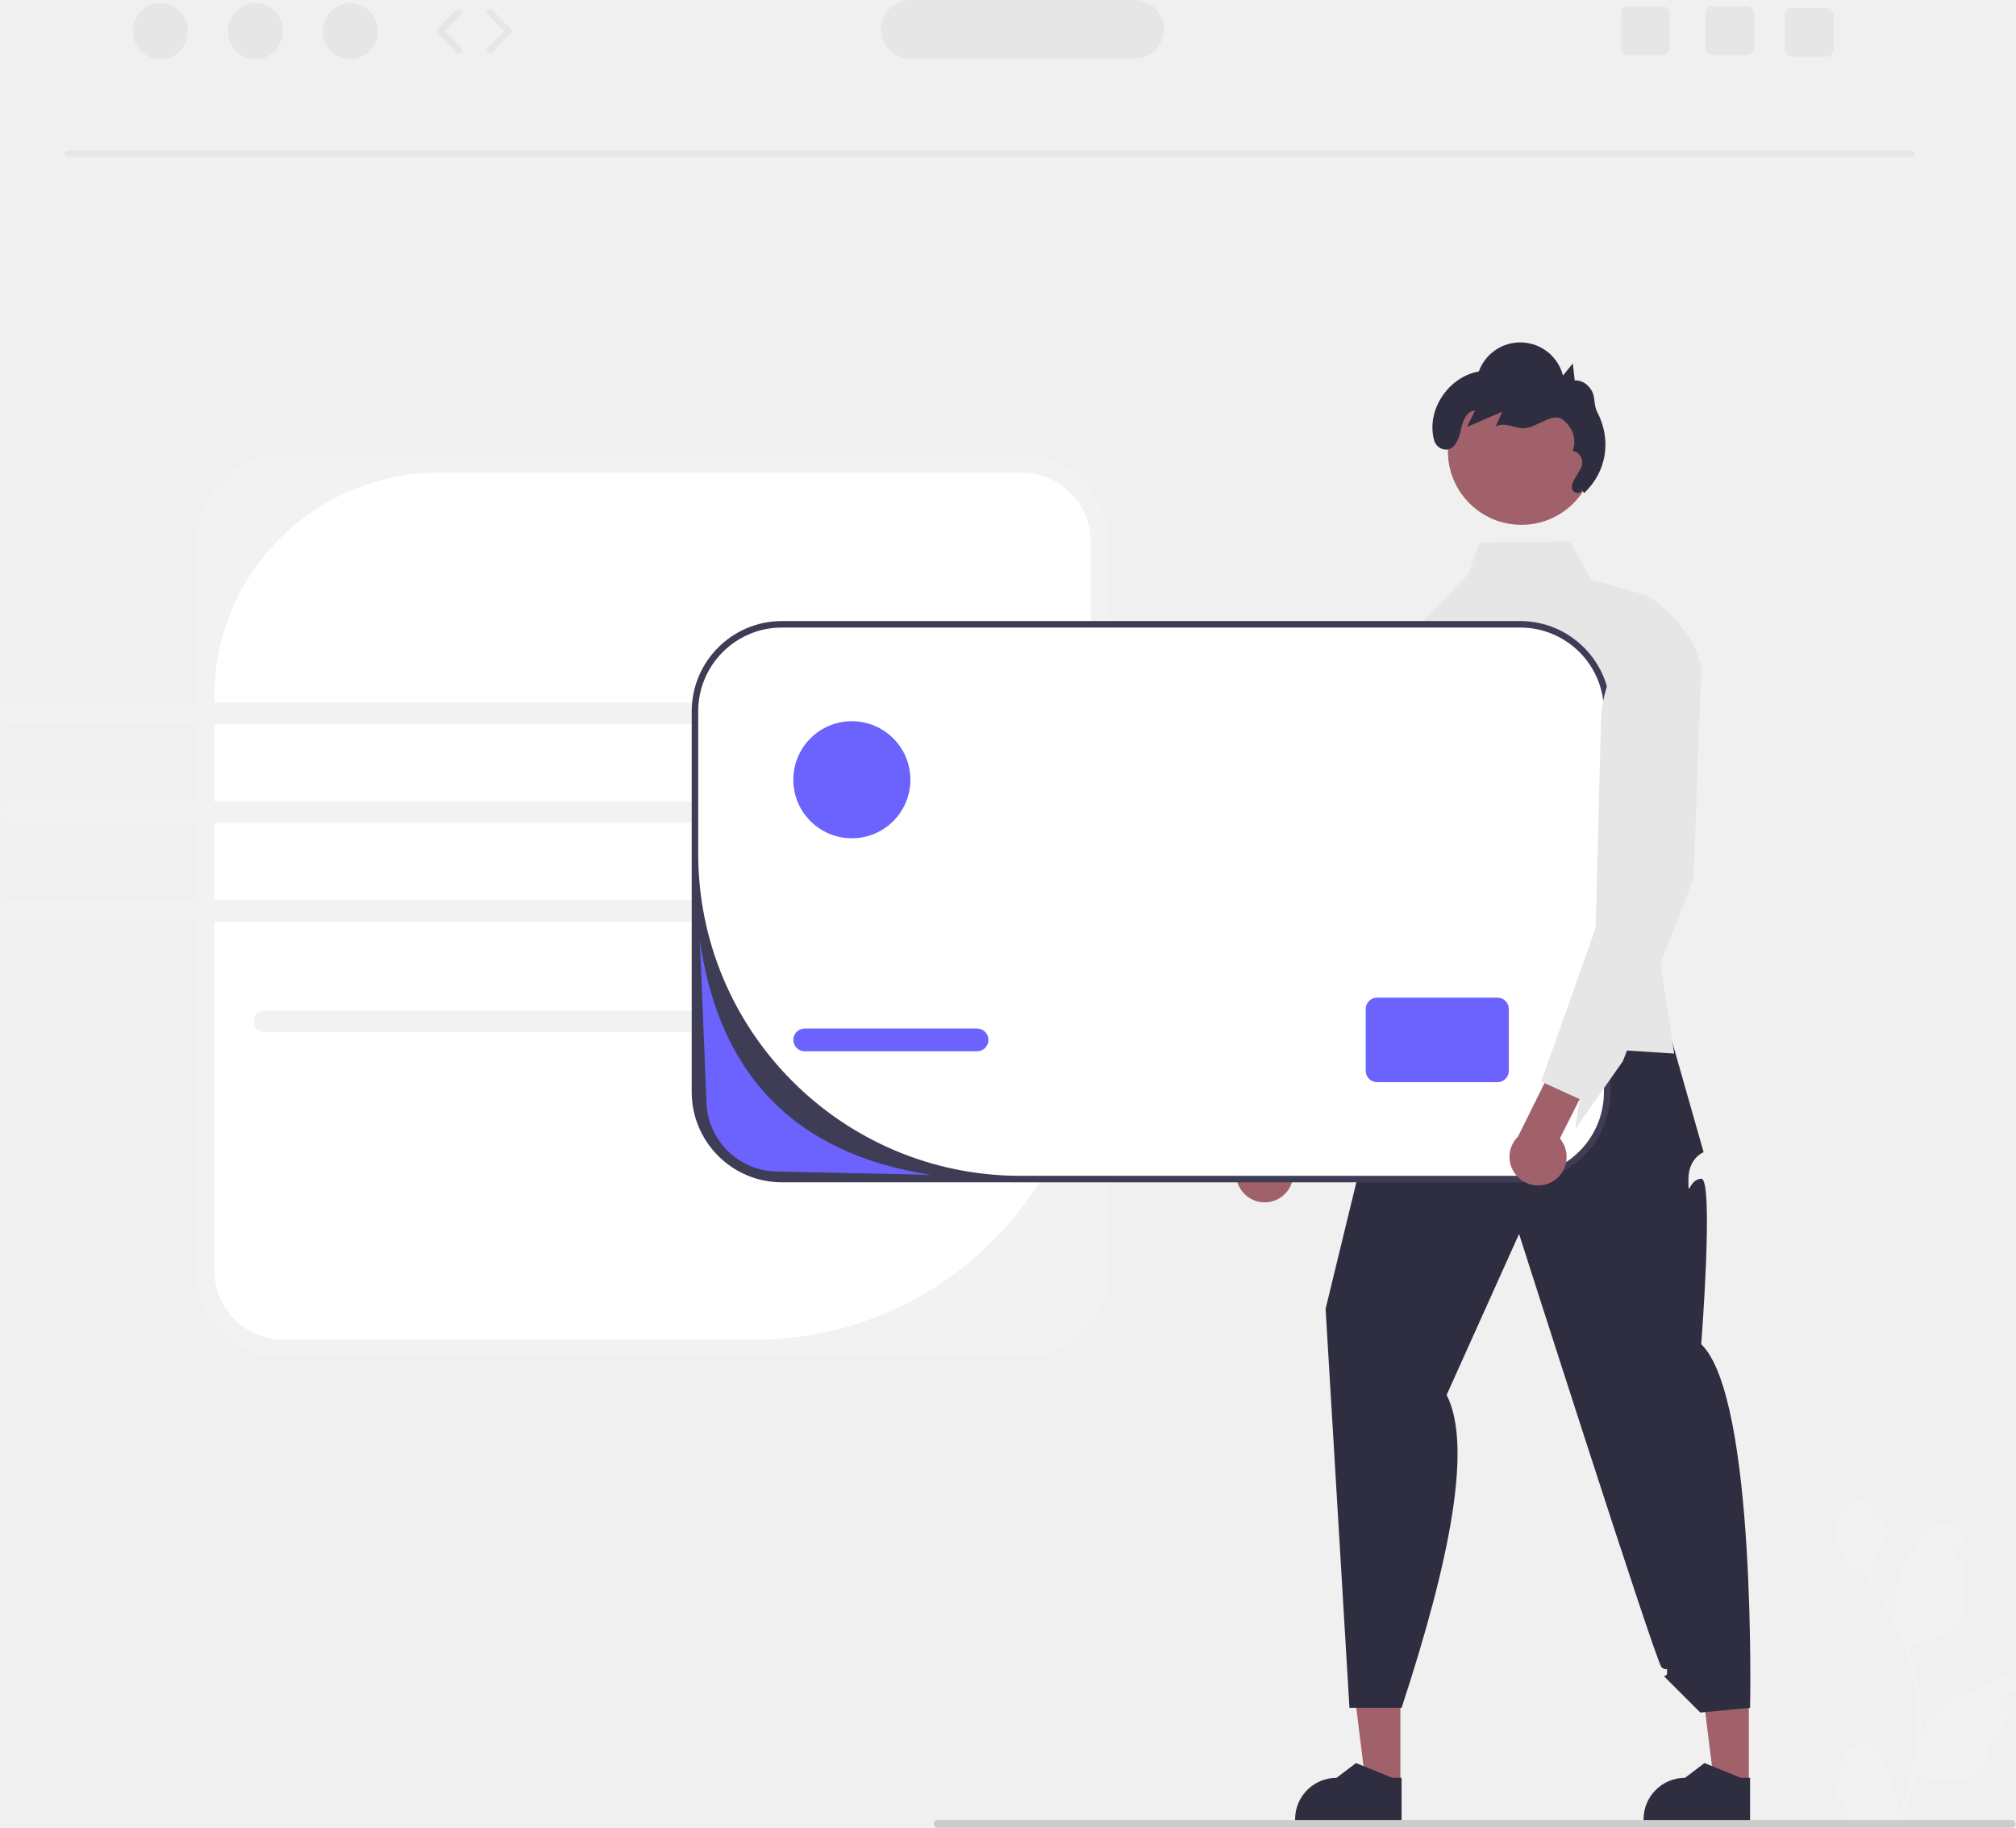
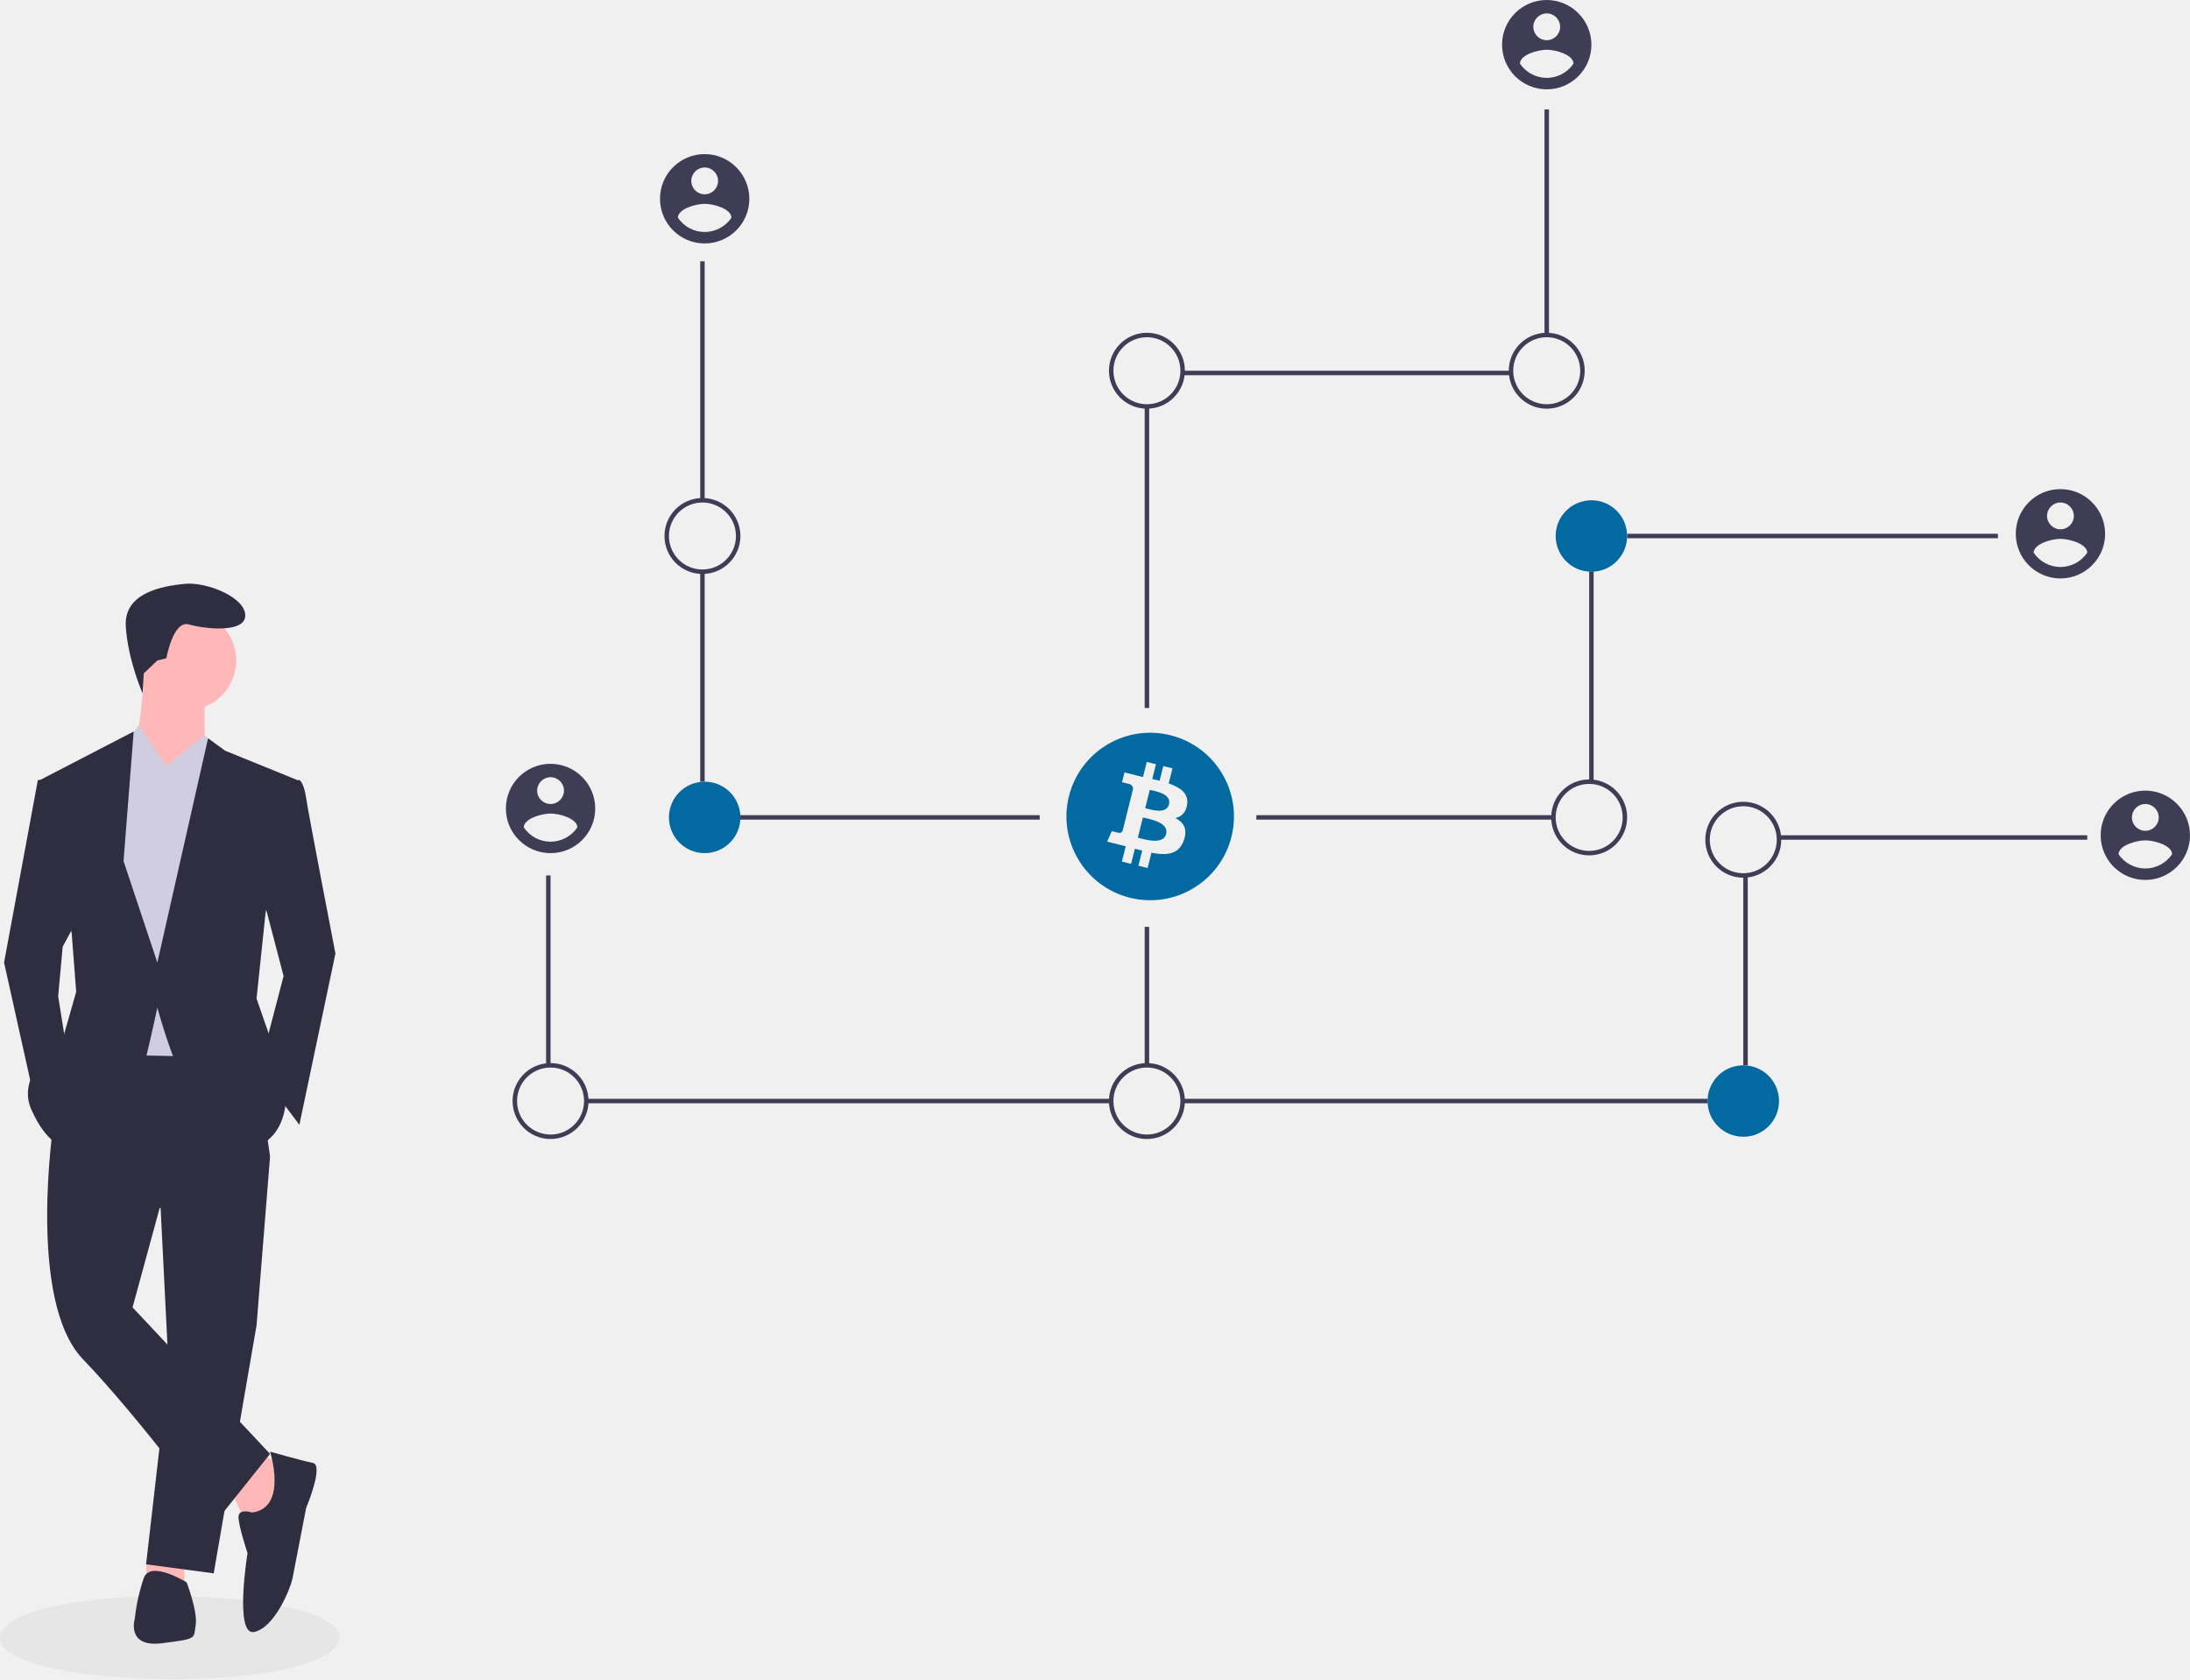
- <svg xmlns="http://www.w3.org/2000/svg" data-name="Layer 1" width="619.868" height="562.031" viewBox="0 0 619.868 562.031">
-   <rect x="60.406" y="139.849" width="280.481" height="277.59" rx="26.744" fill="#f2f2f2" />
-   <path d="M424.884,314.334a68.912,68.912,0,0,0-68.912,68.912v176.435a21.244,21.244,0,0,0,21.244,21.244H522.089A103.364,103.364,0,0,0,625.453,477.56V335.578a21.244,21.244,0,0,0-21.244-21.244Z" transform="translate(-290.0658 -168.9846)" fill="#fff" />
-   <path d="M877.757,217.215H311.026a1,1,0,0,1,0-2H877.757a1,1,0,0,1,0,2Z" transform="translate(-290.0658 -168.9846)" fill="#e6e6e6" />
-   <ellipse cx="49.315" cy="9.565" rx="8.457" ry="8.645" fill="#e6e6e6" />
-   <ellipse cx="78.529" cy="9.565" rx="8.457" ry="8.645" fill="#e6e6e6" />
-   <ellipse cx="107.743" cy="9.565" rx="8.457" ry="8.645" fill="#e6e6e6" />
-   <path d="M431.12,185.382a.997.997,0,0,1-.715-.301l-5.706-5.833a1.0 1,0,0,1,0-1.398l5.706-5.833a1,1,0,1,1,1.43,1.398l-5.022,5.133,5.022,5.134a1,1,0,0,1-.715,1.699Z" transform="translate(-290.0658 -168.9846)" fill="#e6e6e6" />
-   <path d="M440.708,185.382a1,1,0,0,1-.715-1.699l5.021-5.134-5.021-5.133a1,1,0,1,1,1.43-1.398l5.706,5.833a1.0 1,0,0,1,0,1.398l-5.706,5.833A.997.997,0,0,1,440.708,185.382Z" transform="translate(-290.0658 -168.9846)" fill="#e6e6e6" />
-   <path d="M827.218,170.905h-10.61a2.189,2.189,0,0,0-2.19,2.19v10.62a2.189,2.189,0,0,0,2.19,2.19h10.61a2.198,2.198,0,0,0,2.2-2.19v-10.62A2.198,2.198,0,0,0,827.218,170.905Z" transform="translate(-290.0658 -168.9846)" fill="#e6e6e6" />
-   <path d="M801.218,170.905h-10.61a2.189,2.189,0,0,0-2.19,2.19v10.62a2.189,2.189,0,0,0,2.19,2.19h10.61a2.198,2.198,0,0,0,2.2-2.19v-10.62A2.198,2.198,0,0,0,801.218,170.905Z" transform="translate(-290.0658 -168.9846)" fill="#e6e6e6" />
-   <path d="M851.718,171.405h-10.61a2.189,2.189,0,0,0-2.19,2.19v10.62a2.189,2.189,0,0,0,2.19,2.19h10.61a2.198,2.198,0,0,0,2.2-2.19v-10.62A2.198,2.198,0,0,0,851.718,171.405Z" transform="translate(-290.0658 -168.9846)" fill="#e6e6e6" />
-   <path d="M638.943,186.985h-69a9,9,0,0,1,0-18h69a9,9,0,0,1,0,18Z" transform="translate(-290.0658 -168.9846)" fill="#e6e6e6" />
-   <path d="M525.334,486.384H371.341a3.321,3.321,0,1,1,0-6.642H525.334a3.321,3.321,0,0,1,0,6.642Z" transform="translate(-290.0658 -168.9846)" fill="#f2f2f2" />
-   <path d="M525.334,391.662H293.387a3.321,3.321,0,1,1,0-6.642H525.334a3.321,3.321,0,0,1,0,6.642Z" transform="translate(-290.0658 -168.9846)" fill="#f2f2f2" />
-   <path d="M525.338,415.375H293.382a3.323,3.323,0,0,0,0,6.647H525.338a3.323,3.323,0,0,0,0-6.647Z" transform="translate(-290.0658 -168.9846)" fill="#f2f2f2" />
-   <path d="M525.334,452.382H293.387a3.321,3.321,0,1,1,0-6.642H525.334a3.321,3.321,0,0,1,0,6.642Z" transform="translate(-290.0658 -168.9846)" fill="#f2f2f2" />
-   <polygon points="430.582 548.714 419.933 548.713 414.868 507.64 430.584 507.641 430.582 548.714" fill="#a0616a" />
-   <path d="M721.022,728.807l-32.746-.001v-.414a12.746,12.746,0,0,1,12.746-12.745h.001l5.981-4.538,11.16,4.539,2.859 0Z" transform="translate(-290.0658 -168.9846)" fill="#2f2e41" />
-   <polygon points="537.725 548.714 527.077 548.713 522.011 507.64 537.728 507.641 537.725 548.714" fill="#a0616a" />
-   <path d="M828.166,728.807l-32.746-.001v-.414a12.746,12.746,0,0,1,12.746-12.745h.001l5.981-4.538,11.16,4.539,2.858 0Z" transform="translate(-290.0658 -168.9846)" fill="#2f2e41" />
-   <path d="M729.336,481.733s-6.993,7.422-7.289,12.237,3.349-3.931-.295,4.815-3.644,2.915-3.644,8.746-7.722,11.525-7.722,11.525L697.651,571.449l7.337,122.673h16.035c14.902-45.425,21.835-80.503,13.848-96.211l22.268-49.495S799.218,680.086,800.937,681.638s1.719-.635,1.719,1.552-2.187,0,0,2.187l10.204,10.204,15.306-1.458s2.048-95.33-15.011-111.805c0,0,3.94-51.019,0-50.876s-3.94,6.703-3.94.143,4.669-8.31,4.669-8.31L800.765,477.197Z" transform="translate(-290.0658 -168.9846)" fill="#2f2e41" />
-   <path d="M811.958,380.17l-14.82,62.05,3.5,23.08,4.2,27.65-14.52-.94-22.47-1.46-41.72-2.7-3.65-122.45,19.14-20,3.42-9.71,27.67-.17,6.62,11.66,17.02,4.84a42.216,42.216,0,0,1,6.14,4.74c4.2,3.89,7.92,8.83,9.66,13.89a18.261,18.261,0,0,1,.99,4.57Z" transform="translate(-290.0658 -168.9846)" fill="#e6e6e6" />
-   <path d="M683.16,537.607a8.796,8.796,0,0,0,2.665-13.128l21.107-38.426-9.193-8.451-24.735,45.822a8.784,8.784,0,0,0,10.157,14.183Z" transform="translate(-290.0658 -168.9846)" fill="#e6e6e6" />
-   <path d="M734.64,357.913l-4.92,88.135L706.017,501.435l-15.427,20.459,1.754-9.271-10.634-5.321-.999-.496,20.416-79.228,1.88-30.787A38.363,38.363,0,0,1,717.103,369.364l11.808-9.592Z" transform="translate(-290.0658 -168.9846)" fill="#e6e6e6" />
-   <path d="M683.16,537.607a8.796,8.796,0,0,0,2.665-13.128l21.107-38.426-9.193-8.451-24.735,45.822a8.784,8.784,0,0,0,10.157,14.183Z" transform="translate(-290.0658 -168.9846)" fill="#a0616a" />
-   <path d="M734.64,357.913l-4.92,88.135L706.017,501.435l-15.427,20.459,1.754-9.271-10.634-5.321-.999-.496,20.416-79.228,1.88-30.787A38.363,38.363,0,0,1,717.103,369.364l11.808-9.592Z" transform="translate(-290.0658 -168.9846)" fill="#e6e6e6" />
-   <rect x="213.682" y="191.967" width="280.481" height="170.59" rx="26.744" fill="#fff" />
-   <path d="M757.485,532.543H530.492A27.776,27.776,0,0,1,502.748,504.798V387.696a27.776,27.776,0,0,1,27.744-27.744H757.485a27.776,27.776,0,0,1,27.744,27.744V504.798A27.776,27.776,0,0,1,757.485,532.543ZM530.492,361.952A25.744,25.744,0,0,0,504.748,387.696v43.77a99.077,99.077,0,0,0,99.077,99.077h153.66a25.744,25.744,0,0,0,25.744-25.744v-117.103a25.744,25.744,0,0,0-25.744-25.744Z" transform="translate(-290.0658 -168.9846)" fill="#3f3d56" />
-   <rect x="243.923" y="316.263" width="60" height="7" rx="3.5" fill="#6c63ff" />
-   <rect x="419.923" y="306.763" width="44" height="26" rx="3.5" fill="#6c63ff" />
-   <circle cx="261.923" cy="239.763" r="18" fill="#6c63ff" />
-   <circle cx="467.797" cy="138.78" r="22.602" fill="#a0616a" />
-   <path d="M776.404,319.447c.176,1.35-2.266,1.493-2.817.248s.164-2.657.858-3.828l1.612-2.719a3.735,3.735,0,0,0-2.461-5.564h0c1.475-3.318-.126-7.459-3.065-9.591s-7.313,1.857-10.879,2.541-6.421-2.045-9.672-.427l1.953-4.502-10.81,4.657,2.511-5.065c-2.728.149-3.89,3.471-4.434,6.149-.579,2.853-2.099,6.419-5.201,5.828a4.002,4.002,0,0,1-3.026-2.998c-2.396-9.241,4.562-19.344,13.785-20.964a13.561,13.561,0,0,1,25.881,1.232l3.024-3.703.59,5.246c2.173-.231,4.227,1.303,5.283,3.217s.557,4.384,1.571,6.32c4.545,8.677,3.041,18.446-3.976,25.1" transform="translate(-290.0658 -168.9846)" fill="#2f2e41" />
-   <path d="M855.675,713.682a2.269,2.269,0,0,0,1.645-3.933l-.155-.618q.031-.074.062-.148a6.094,6.094,0,0,1,11.241.042c1.839,4.428,4.179,8.864,4.756,13.546a18.029,18.029,0,0,1-.316,6.2A72.281,72.281,0,0,0,879.482,698.75a69.766,69.766,0,0,0-.433-7.783q-.358-3.178-.995-6.31a73.119,73.119,0,0,0-14.5-30.99,19.459,19.459,0,0,1-8.093-8.397,14.843,14.843,0,0,1-1.35-4.056c.394.052,1.486-5.949,1.188-6.317.549-.833,1.532-1.247,2.131-2.06,2.982-4.043,7.091-3.337,9.236,2.157,4.582,2.313,4.627,6.148,1.815,9.837-1.789,2.347-2.035,5.522-3.604,8.035.162.207.329.407.491.614a73.591,73.591,0,0,1,7.681,12.169,30.592,30.592,0,0,1,1.826-14.21c1.748-4.217,5.025-7.769,7.91-11.415a6.279,6.279,0,0,1,11.184,3.083q.009.081.017.161-.643.363-1.259.77a3.078,3.078,0,0,0,1.241,5.602l.063.01a30.628,30.628,0,0,1-.807,4.579c3.702,14.316-4.29,19.53-15.701,19.764-.252.129-.497.258-.749.381a75.115,75.115,0,0,1,4.043,19.028,71.243,71.243,0,0,1-.052,11.503l.019-.136a18.826,18.826,0,0,1,6.427-10.87c4.946-4.063,11.933-5.559,17.268-8.824a3.533,3.533,0,0,1,5.411,3.437l-.022.143a20.675,20.675,0,0,0-2.319,1.117q-.643.363-1.259.77a3.078,3.078,0,0,0,1.241,5.602l.063.01c.045.006.084.013.129.019a30.655,30.655,0,0,1-5.639,8.829c-2.315,12.497-12.256,13.683-22.89,10.044h-.006a75.092,75.092,0,0,1-5.044,14.726H856.127c-.065-.2-.123-.407-.181-.607a20.475,20.475,0,0,0,4.986-.297c-1.337-1.641-2.674-3.294-4.011-4.935a1.118,1.118,0,0,1-.084-.097c-.678-.84-1.363-1.673-2.041-2.512l-0-.001a29.99,29.99,0,0,1,.879-7.64Z" transform="translate(-290.0658 -168.9846)" fill="#f2f2f2" />
-   <path d="M577.124,729.825a1.186,1.186,0,0,0,1.19,1.19h330.29a1.19,1.19,0,0,0,0-2.38H578.314A1.187,1.187,0,0,0,577.124,729.825Z" transform="translate(-290.0658 -168.9846)" fill="#ccc" />
-   <path d="M767.489,532.258a8.796,8.796,0,0,0,2.197-13.215l19.728-39.152-9.488-8.119L756.834,518.445a8.784,8.784,0,0,0,10.654,13.813Z" transform="translate(-290.0658 -168.9846)" fill="#a0616a" />
-   <path d="M812.148,370.65l.99,4.57-2.37,63.88-10.13,26.2-10.32,26.71-1.27,3.29-14.69,20.99,1.42-9.33-10.82-4.94-1.01-.45,3.9-11.02,8.97-25.32,3.88-10.96.84-32.61.78-30.83a38.364,38.364,0,0,1,13.11-27.91l7.06-6.16C806.688,360.65,810.408,365.59,812.148,370.65Z" transform="translate(-290.0658 -168.9846)" fill="#e6e6e6" />
-   <path d="M576.138,530.232l-46.878-1a22.025,22.025,0,0,1-21.992-22l-2-49.012C511.024,498.178,533.144,523.525,576.138,530.232Z" transform="translate(-290.0658 -168.9846)" fill="#6c63ff" />
+ <svg xmlns="http://www.w3.org/2000/svg" data-name="Layer 1" width="980.494" height="751.895" viewBox="0 0 980.494 751.895">
+   <rect x="313.494" y="117" width="2" height="107" fill="#3f3d56" />
+   <rect x="313.494" y="255.85" width="2" height="94.149" fill="#3f3d56" />
+   <rect x="310.494" y="365" width="155" height="2" fill="#3f3d56" />
+   <rect x="244.494" y="392" width="2" height="85" fill="#3f3d56" />
+   <rect x="262.494" y="492" width="235" height="2" fill="#3f3d56" />
+   <path d="M623.247,551.052" transform="translate(-109.7531 -74.05234)" fill="none" stroke="#3f3d56" stroke-miterlimit="10" stroke-width="2" />
+   <path d="M623.247,469.052" transform="translate(-109.7531 -74.05234)" fill="none" stroke="#3f3d56" stroke-miterlimit="10" stroke-width="2" />
+   <rect x="691.494" y="49" width="2" height="101" fill="#3f3d56" />
+   <rect x="529.46" y="166" width="147.034" height="2" fill="#3f3d56" />
+   <rect x="512.494" y="182" width="2" height="135" fill="#3f3d56" />
+   <path d="M424.247,331.052a17,17,0,1,1,17-17A17.019,17.019,0,0,1,424.247,331.052Zm0-32a15,15,0,1,0,15,15A15.017,15.017,0,0,0,424.247,299.052Z" transform="translate(-109.7531 -74.05234)" fill="#3f3d56" />
+   <path d="M356.247,584.052a17,17,0,1,1,17-17A17.019,17.019,0,0,1,356.247,584.052Zm0-32a15,15,0,1,0,15,15A15.017,15.017,0,0,0,356.247,552.052Z" transform="translate(-109.7531 -74.05234)" fill="#3f3d56" />
+   <circle cx="315.494" cy="366" r="16" fill="#0369a1" />
+   <rect x="728.494" y="239" width="166" height="2" fill="#3f3d56" />
+   <rect x="711.494" y="255.85" width="2" height="94.149" fill="#3f3d56" />
+   <rect x="562.494" y="365" width="133" height="2" fill="#3f3d56" />
+   <rect x="796.494" y="374" width="138" height="2" fill="#3f3d56" />
+   <rect x="780.494" y="392" width="2" height="85" fill="#3f3d56" />
+   <rect x="529.494" y="492" width="235" height="2" fill="#3f3d56" />
+   <rect x="512.494" y="415" width="2" height="62" fill="#3f3d56" />
+   <circle cx="712.494" cy="240" r="16" fill="#0369a1" />
+   <path d="M802.247,257.052a17,17,0,1,1,17-17A17.019,17.019,0,0,1,802.247,257.052Zm0-32a15,15,0,1,0,15,15A15.017,15.017,0,0,0,802.247,225.052Z" transform="translate(-109.7531 -74.05234)" fill="#3f3d56" />
+   <path d="M623.247,257.052a17,17,0,1,1,17-17A17.019,17.019,0,0,1,623.247,257.052Zm0-32a15,15,0,1,0,15,15A15.017,15.017,0,0,0,623.247,225.052Z" transform="translate(-109.7531 -74.05234)" fill="#3f3d56" />
+   <path d="M890.247,467.052a17,17,0,1,1,17-17A17.019,17.019,0,0,1,890.247,467.052Zm0-32a15,15,0,1,0,15,15A15.017,15.017,0,0,0,890.247,435.052Z" transform="translate(-109.7531 -74.05234)" fill="#3f3d56" />
+   <circle cx="780.494" cy="493" r="16" fill="#0369a1" />
+   <path d="M623.247,584.052a17,17,0,1,1,17-17A17.019,17.019,0,0,1,623.247,584.052Zm0-32a15,15,0,1,0,15,15A15.017,15.017,0,0,0,623.247,552.052Z" transform="translate(-109.7531 -74.05234)" fill="#3f3d56" />
+   <path d="M821.247,457.052a17,17,0,1,1,17-17A17.019,17.019,0,0,1,821.247,457.052Zm0-32a15,15,0,1,0,15,15A15.017,15.017,0,0,0,821.247,425.052Z" transform="translate(-109.7531 -74.05234)" fill="#3f3d56" />
+   <path d="M356.247,416.052a20,20,0,1,0,20,20A20.059,20.059,0,0,0,356.247,416.052Zm0,6a6,6,0,1,1-6,6,6.02,6.02,0,0,1,6-6Zm0,28.885a14.57,14.57,0,0,1-12-6.404c.096-4,8-6.202,12-6.202s11.904,2.202,12,6.202a14.594,14.594,0,0,1-12,6.404Z" transform="translate(-109.7531 -74.05234)" fill="#3f3d56" />
+   <path d="M425.247,143.052a20,20,0,1,0,20,20A20.059,20.059,0,0,0,425.247,143.052Zm0,6a6,6,0,1,1-6,6,6.02,6.02,0,0,1,6-6Zm0,28.885a14.57,14.57,0,0,1-12-6.404c.096-4,8-6.202,12-6.202s11.904,2.202,12,6.202a14.594,14.594,0,0,1-12,6.404Z" transform="translate(-109.7531 -74.05234)" fill="#3f3d56" />
+   <path d="M802.247,74.052a20,20,0,1,0,20,20A20.059,20.059,0,0,0,802.247,74.052Zm0,6a6,6,0,1,1-6,6,6.02,6.02,0,0,1,6-6Zm0,28.885a14.57,14.57,0,0,1-12-6.404c.096-4,8-6.202,12-6.202s11.904,2.202,12,6.202a14.594,14.594,0,0,1-12,6.404Z" transform="translate(-109.7531 -74.05234)" fill="#3f3d56" />
+   <path d="M1032.247,293.052a20,20,0,1,0,20,20A20.059,20.059,0,0,0,1032.247,293.052Zm0,6a6,6,0,1,1-6,6,6.02,6.02,0,0,1,6-6Zm0,28.885a14.57,14.57,0,0,1-12-6.404c.096-4,8-6.202,12-6.202s11.904,2.202,12,6.202a14.594,14.594,0,0,1-12,6.404Z" transform="translate(-109.7531 -74.05234)" fill="#3f3d56" />
+   <path d="M1070.247,428.052a20,20,0,1,0,20,20A20.059,20.059,0,0,0,1070.247,428.052Zm0,6a6,6,0,1,1-6,6,6.02,6.02,0,0,1,6-6Zm0,28.885a14.57,14.57,0,0,1-12-6.404c.096-4,8-6.202,12-6.202s11.904,2.202,12,6.202a14.594,14.594,0,0,1-12,6.404Z" transform="translate(-109.7531 -74.05234)" fill="#3f3d56" />
+   <path d="M624.525,427.719l-2.049,8.215c2.323.579,9.483,2.941,10.643-1.708C634.328,429.379,626.848,428.298,624.525,427.719Z" transform="translate(-109.7531 -74.05234)" fill="#0369a1" />
+   <path d="M621.443,440.08l-2.26,9.058c2.789.693,11.392,3.455,12.664-1.655C633.176,442.155,624.232,440.776,621.443,440.08Z" transform="translate(-109.7531 -74.05234)" fill="#0369a1" />
+   <path d="M633.787,403.264a37.493,37.493,0,1,0,27.308,45.451A37.487,37.487,0,0,0,633.787,403.264Zm7.462,31.037c-.541,3.653-2.565,5.422-5.254,6.041,3.691,1.921,5.57,4.869,3.78,9.979-2.22,6.345-7.497,6.881-14.512,5.553l-1.703,6.824-4.115-1.025,1.68-6.733q-1.644-.407-3.279-.85l-1.686,6.764-4.11-1.026,1.703-6.836c-.961-.246-1.937-.508-2.933-.757l-5.354-1.336,2.042-4.709s3.032.807,2.991.747a1.496,1.496,0,0,0,1.885-.978l2.691-10.787c.151.037.298.073.434.108a3.496,3.496,0,0,0-.427-.137l1.919-7.701a2.189,2.189,0,0,0-1.917-2.392c.065-.044-2.988-.743-2.988-.743l1.095-4.395,5.675,1.417-.005.021c.853.212,1.732.413,2.628.617l1.686-6.757,4.112,1.025-1.652,6.625c1.104.252,2.215.506,3.297.775l1.641-6.581,4.114,1.025-1.685,6.76C638.196,426.628,641.995,429.31,641.249,434.301Z" transform="translate(-109.7531 -74.05234)" fill="#0369a1" />
+   <path d="M261.753,807.346c-2.845,25.876-152.226,23.704-151.999-.002C112.599,781.47,261.979,783.642,261.753,807.346Z" transform="translate(-109.7531 -74.05234)" fill="#e6e6e6" />
+   <polygon points="103.754 668.156 109.81 681.276 120.911 680.267 127.976 657.054 116.874 650.999 103.754 668.156" fill="#ffb8b8" />
+   <polygon points="65.642 698.373 65.403 707.516 82.56 708.525 82.56 697.424 65.642 698.373" fill="#ffb8b8" />
+   <polygon points="71.458 531.908 75.495 612.647 65.403 700.451 95.68 704.488 114.856 593.472 120.911 517.778 71.458 531.908" fill="#2f2e41" />
+   <path d="M133.777,576.692s-12.111,79.73,13.12,105.971,59.545,72.666,59.545,72.666l24.222-30.277L169.101,659.45l12.111-44.407,49.453-23.213-8.074-55.508-72.666-1.009Z" transform="translate(-109.7531 -74.05234)" fill="#2f2e41" />
+   <circle cx="83.569" cy="295.744" r="22.203" fill="#ffb8b8" />
+   <path d="M174.147,374.843s-1.009,31.287-6.055,35.324,18.166,21.194,18.166,21.194l15.139-24.222V384.935Z" transform="translate(-109.7531 -74.05234)" fill="#ffb8b8" />
+   <polygon points="74.486 343.179 62.233 324.677 55.31 334.096 45.218 362.355 53.292 472.362 100.726 473.371 106.782 347.216 91.643 329.05 74.486 343.179" fill="#d0cde1" />
+   <path d="M235.711,424.296l8.074-1.009s2.018,1.009,3.028,8.074,13.12,69.638,13.12,69.638l-16.148,76.703-18.166-24.222,11.102-42.388-11.102-42.388Z" transform="translate(-109.7531 -74.05234)" fill="#2f2e41" />
+   <polygon points="23.015 349.234 16.959 349.234 1.821 430.983 15.95 494.566 30.079 471.353 26.042 446.122 28.061 423.919 35.126 410.798 23.015 349.234" fill="#2f2e41" />
+   <path d="M222.59,751.291s-6.055-2.018-6.055,2.018,4.037,16.148,4.037,16.148-6.055,37.342,3.028,35.324,16.148-19.176,17.157-24.222,6.055-31.287,6.055-31.287,8.074-19.176,3.028-20.185-19.176-5.046-19.176-5.046S238.738,749.273,222.59,751.291Z" transform="translate(-109.7531 -74.05234)" fill="#2f2e41" />
+   <path d="M193.322,782.578s-16.148-10.092-19.176-2.018a84.801,84.801,0,0,0-4.037,18.166s-4.037,13.12,12.111,11.102,14.129-2.018,15.139-8.074S193.322,782.578,193.322,782.578Z" transform="translate(-109.7531 -74.05234)" fill="#2f2e41" />
+   <path d="M180.202,369.797l4.037-1.009s3.028-17.157,10.092-15.139,25.231,4.037,25.231-4.037-17.157-15.139-27.25-14.129-27.25,4.037-26.24,19.176,7.522,29.865,7.522,29.865l.526-8.976Z" transform="translate(-109.7531 -74.05234)" fill="#2f2e41" />
+   <polygon points="91.643 355.29 74.486 343.179 91.643 329.05 97.6 336.197 91.643 355.29" fill="#d0cde1" />
+   <polygon points="59.347 354.281 74.486 343.179 62.375 325.013 55.31 334.096 59.347 354.281" fill="#d0cde1" />
+   <path d="M242.775,423.287l-32.296-13.12-7.569-5.551-22.708,100.42-15.139-45.416,4.542-58.032-41.884,21.699L141.851,491.915l2.018,26.24L137.814,539.35s-21.194,15.139-14.129,31.287,15.139,17.157,15.139,17.157,34.314-32.296,36.333-40.37,5.046-22.203,5.046-22.203,17.157,64.592,37.342,63.582,20.185-22.203,20.185-22.203l-5.046-22.203L224.609,521.183l4.037-38.351Z" transform="translate(-109.7531 -74.05234)" fill="#2f2e41" />
</svg>
